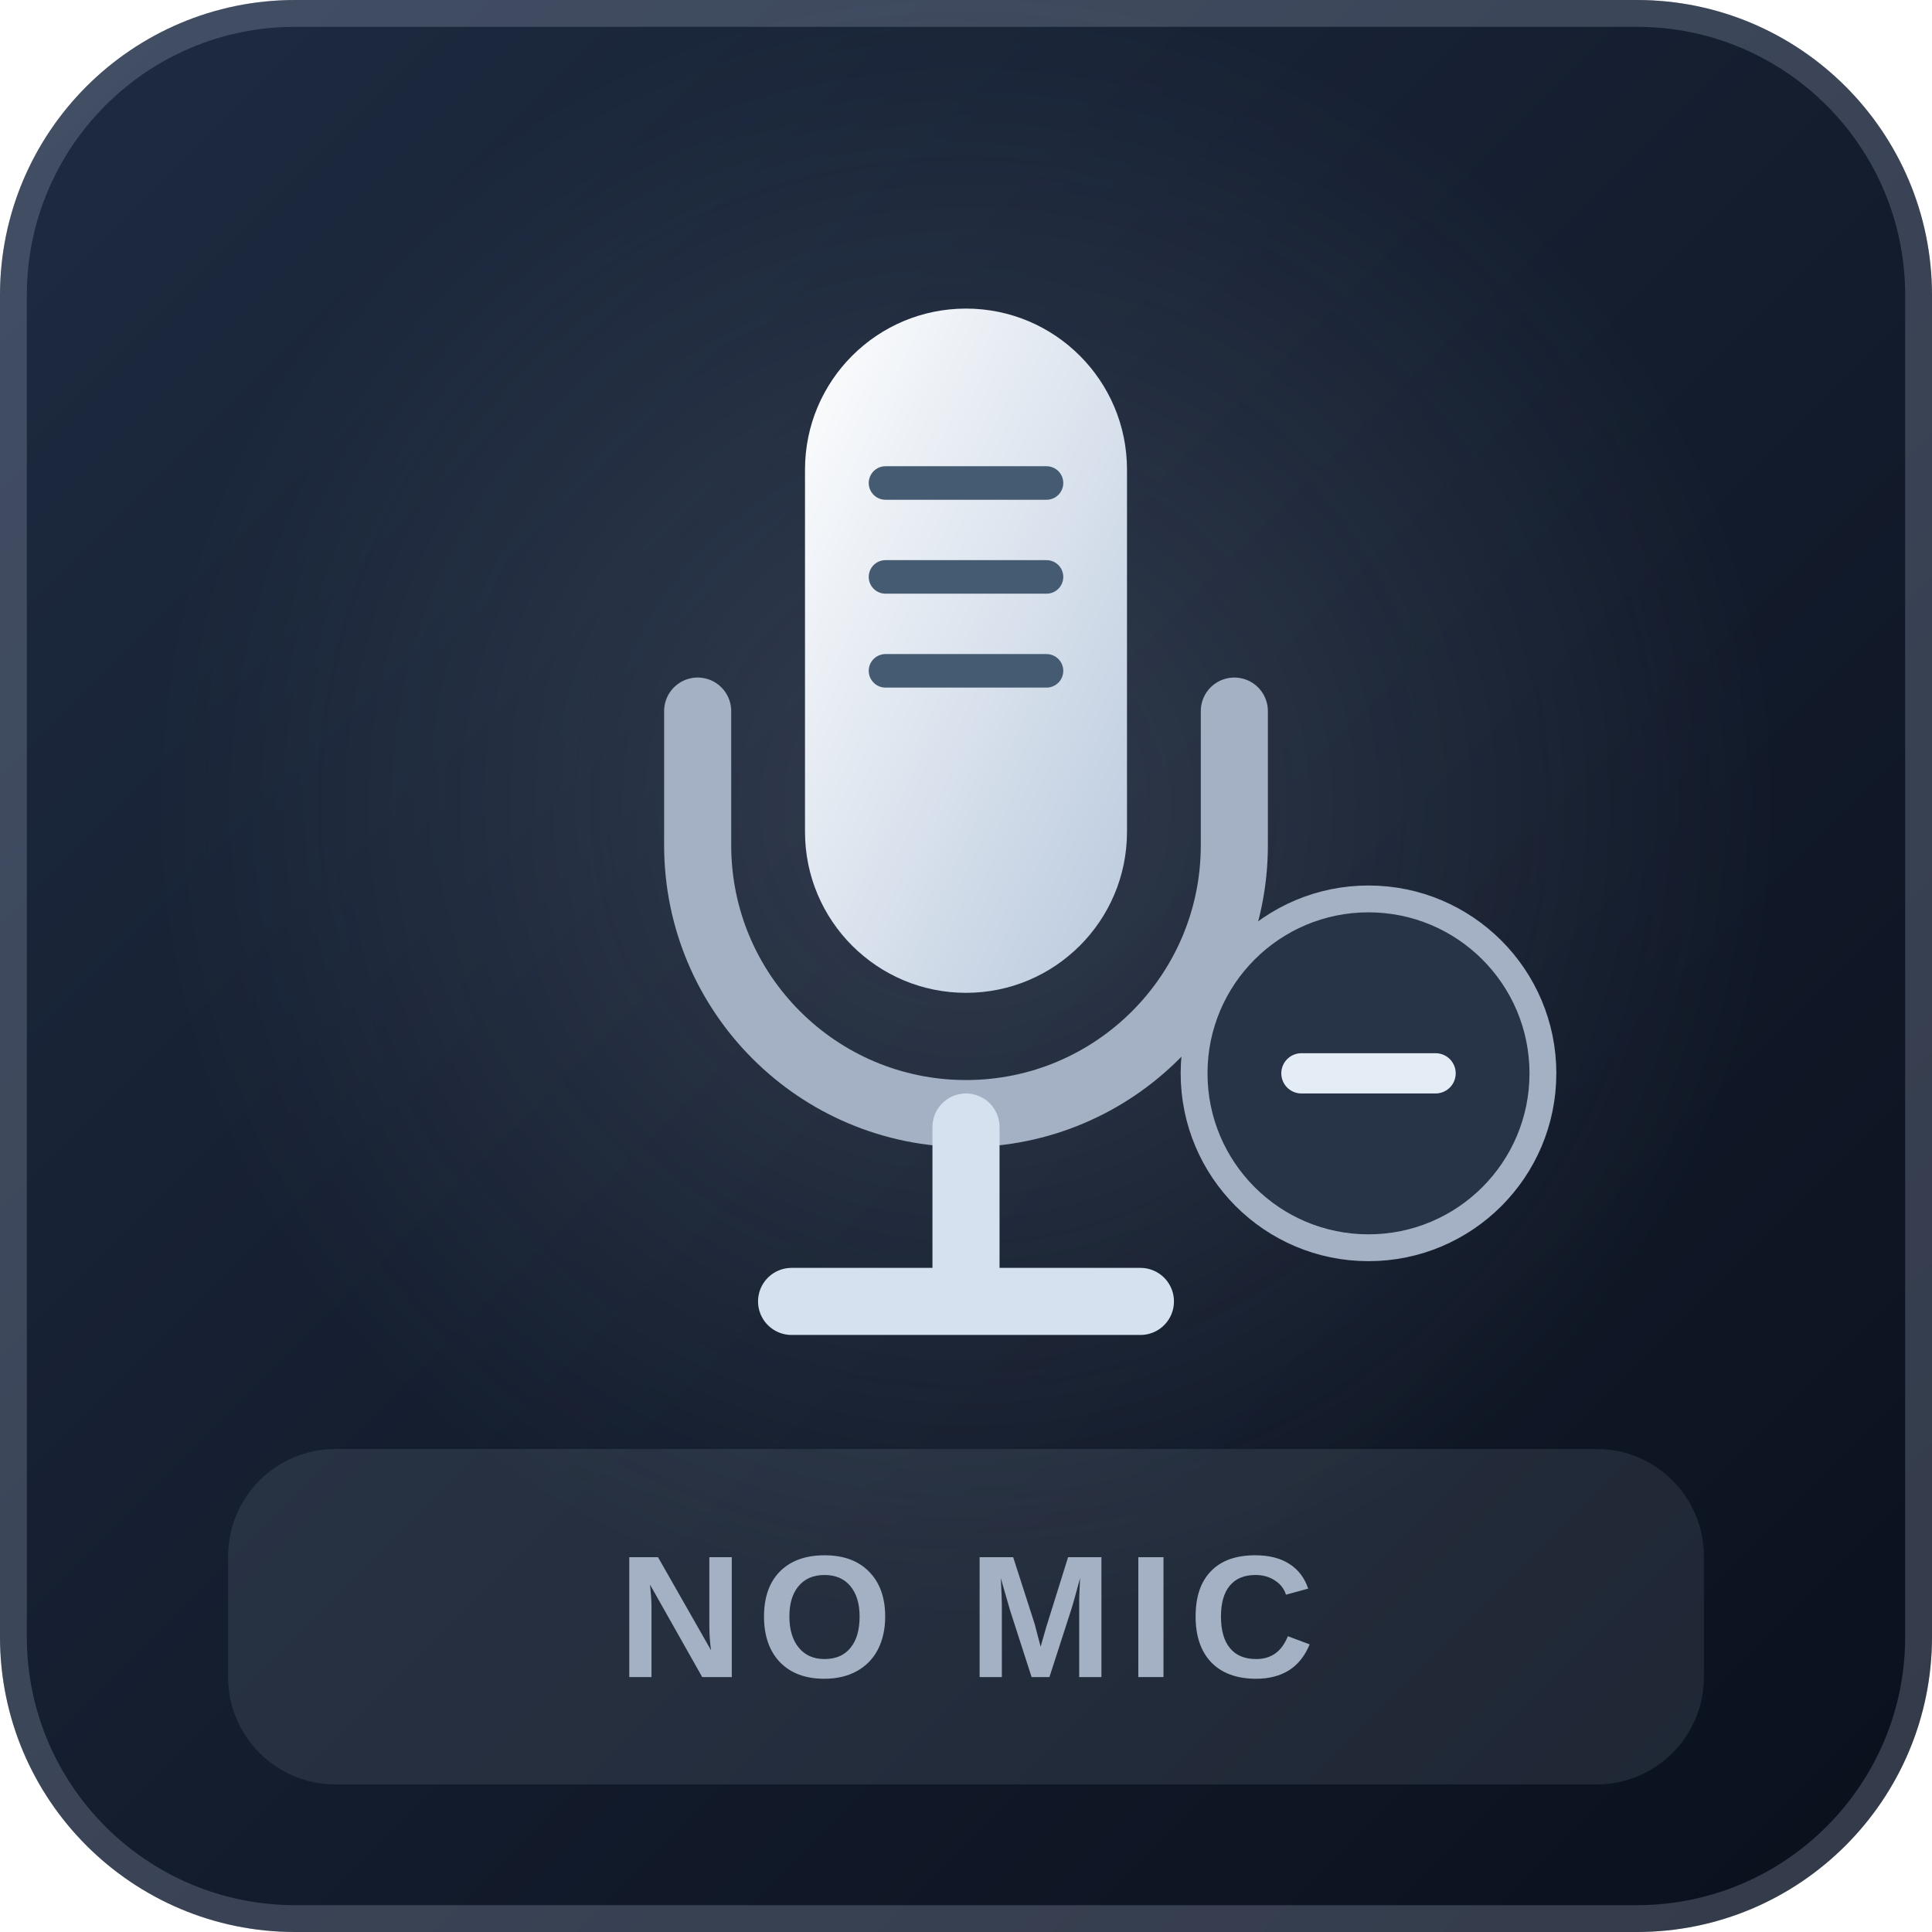
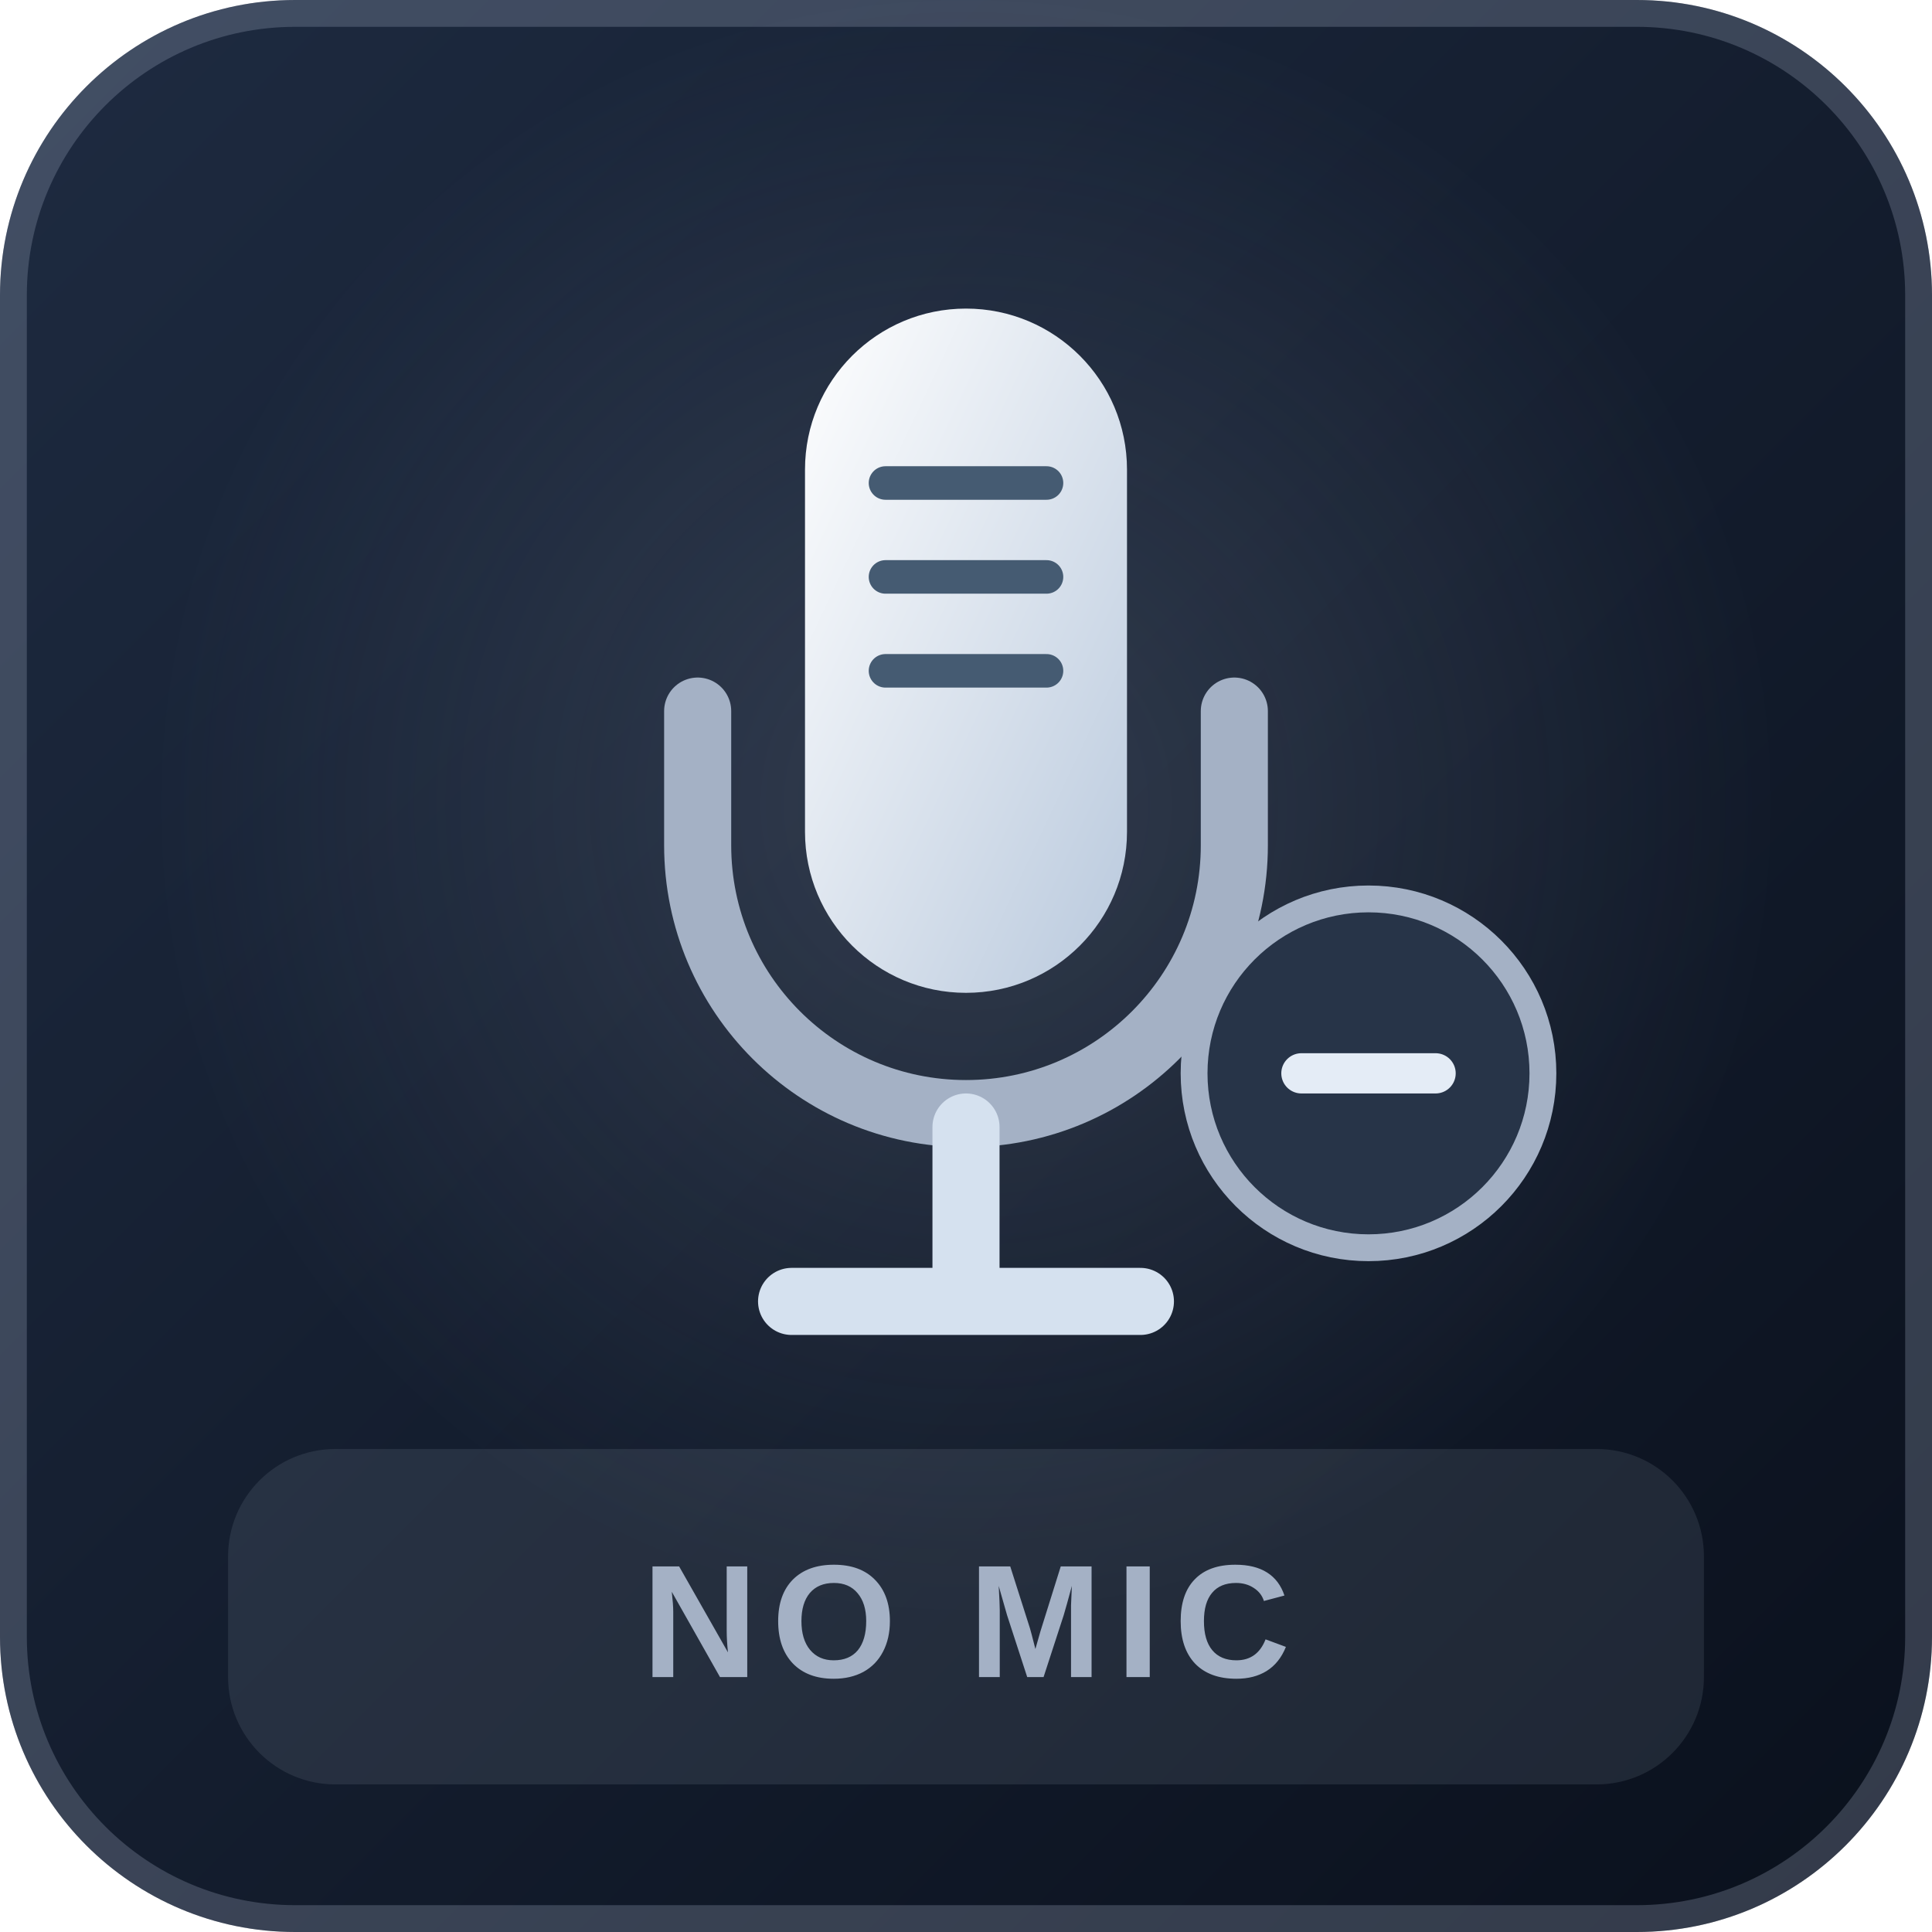
<svg xmlns="http://www.w3.org/2000/svg" width="144" height="144" viewBox="0 0 144 144" role="img" aria-label="NO MIC">
  <defs>
    <linearGradient id="bg" x2="1" y2="1">
      <stop stop-color="#1e2b41" />
      <stop offset="1" stop-color="#0a101c" />
    </linearGradient>
    <radialGradient id="glow">
      <stop stop-color="#a4b1c5" stop-opacity=".20" />
      <stop offset="1" stop-color="#a4b1c5" stop-opacity="0" />
    </radialGradient>
    <linearGradient id="metal" x2="1" y2="1">
      <stop stop-color="#ffffff" />
      <stop offset="1" stop-color="#b9c9dd" />
    </linearGradient>
  </defs>
  <rect width="144" height="144" rx="22" fill="url(#bg)" />
  <rect x="1" y="1" width="142" height="142" rx="21" fill="none" stroke="#a4b1c5" stroke-opacity=".27" stroke-width="2" />
  <circle cx="72" cy="60" r="60" fill="url(#glow)" />
  <path d="M52 53v10a20 20 0 0 0 40 0V53" fill="none" stroke="#a4b1c5" stroke-width="5" stroke-linecap="round" />
  <path d="M72 84v13m-13 0h26" fill="none" stroke="#d5e1ef" stroke-width="5" stroke-linecap="round" />
  <rect x="60" y="23" width="24" height="51" rx="12" fill="url(#metal)" />
  <path d="M66 36h12m-12 7h12m-12 7h12" stroke="#455b72" stroke-width="2.5" stroke-linecap="round" />
  <circle cx="102" cy="80" r="13" fill="#273448" stroke="#a4b1c5" stroke-width="2" />
  <path d="M97 80h10" stroke="#e4ecf6" stroke-width="3" stroke-linecap="round" />
  <rect x="17" y="108" width="110" height="25" rx="8" fill="#a4b1c5" fill-opacity=".13" />
-   <text x="72" y="125" text-anchor="middle" font-family="Segoe UI,Arial,sans-serif" font-size="13" font-weight="700" letter-spacing="1" fill="#a4b1c5">NO MIC</text>
+   <text x="72" y="125" text-anchor="middle" font-family="Segoe UI,Arial,sans-serif" font-size="12" font-weight="700" letter-spacing="1" fill="#a4b1c5">NO MIC</text>
</svg>
